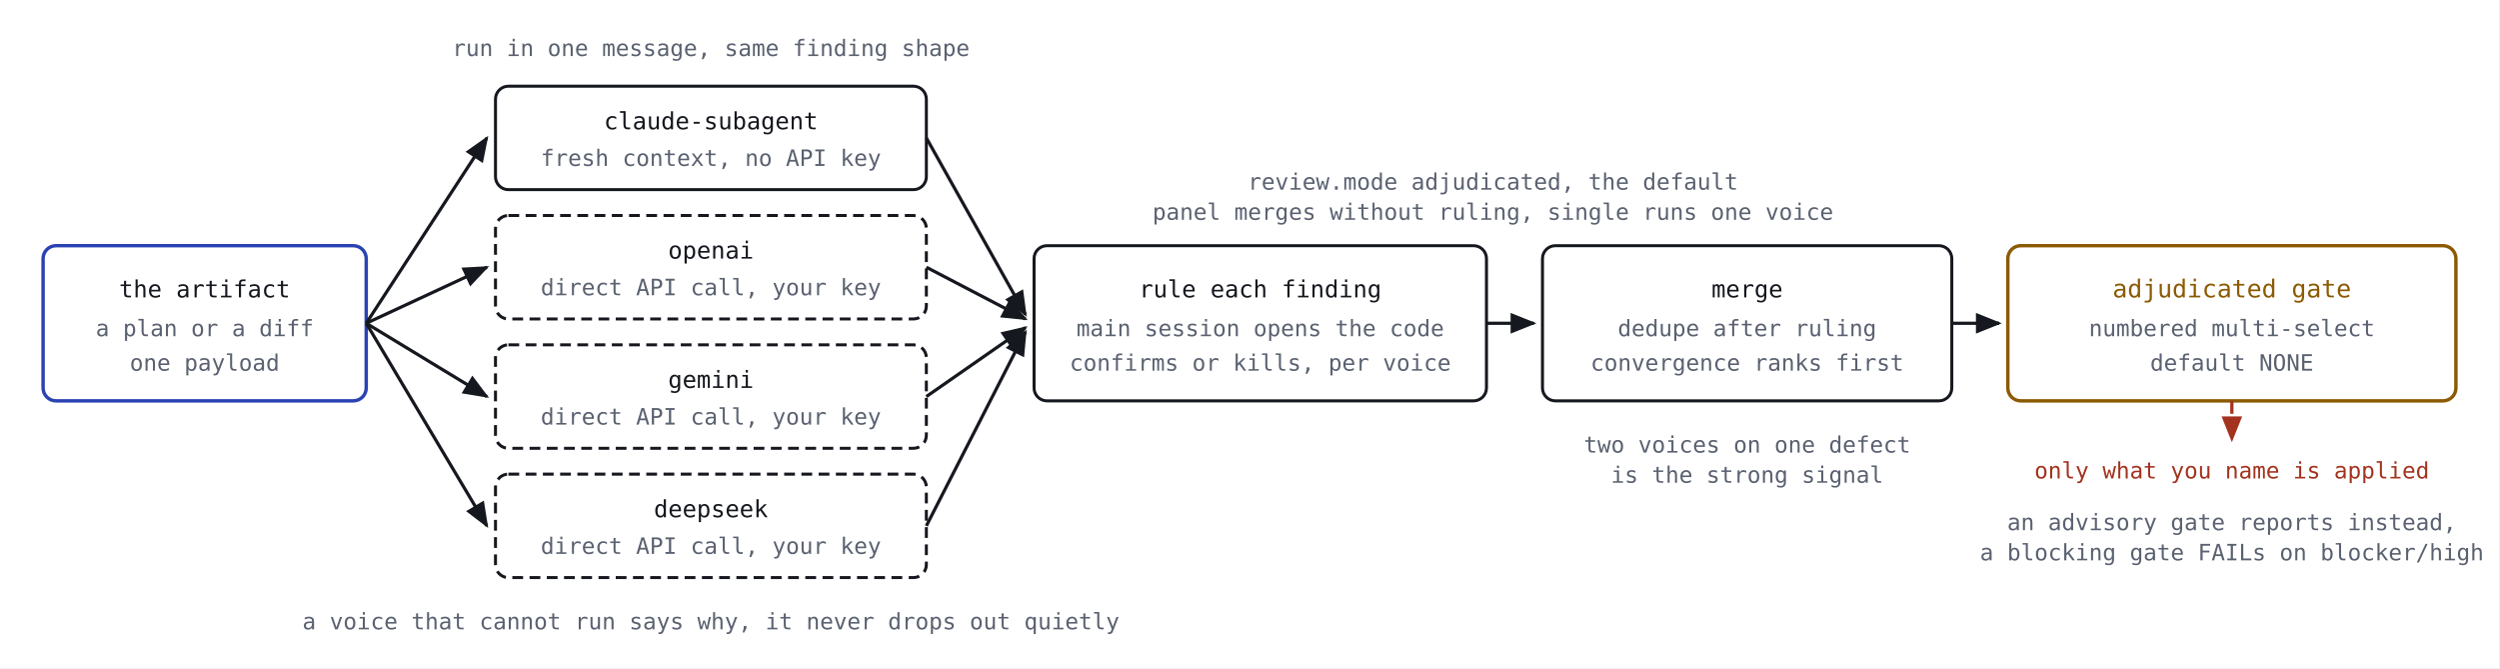
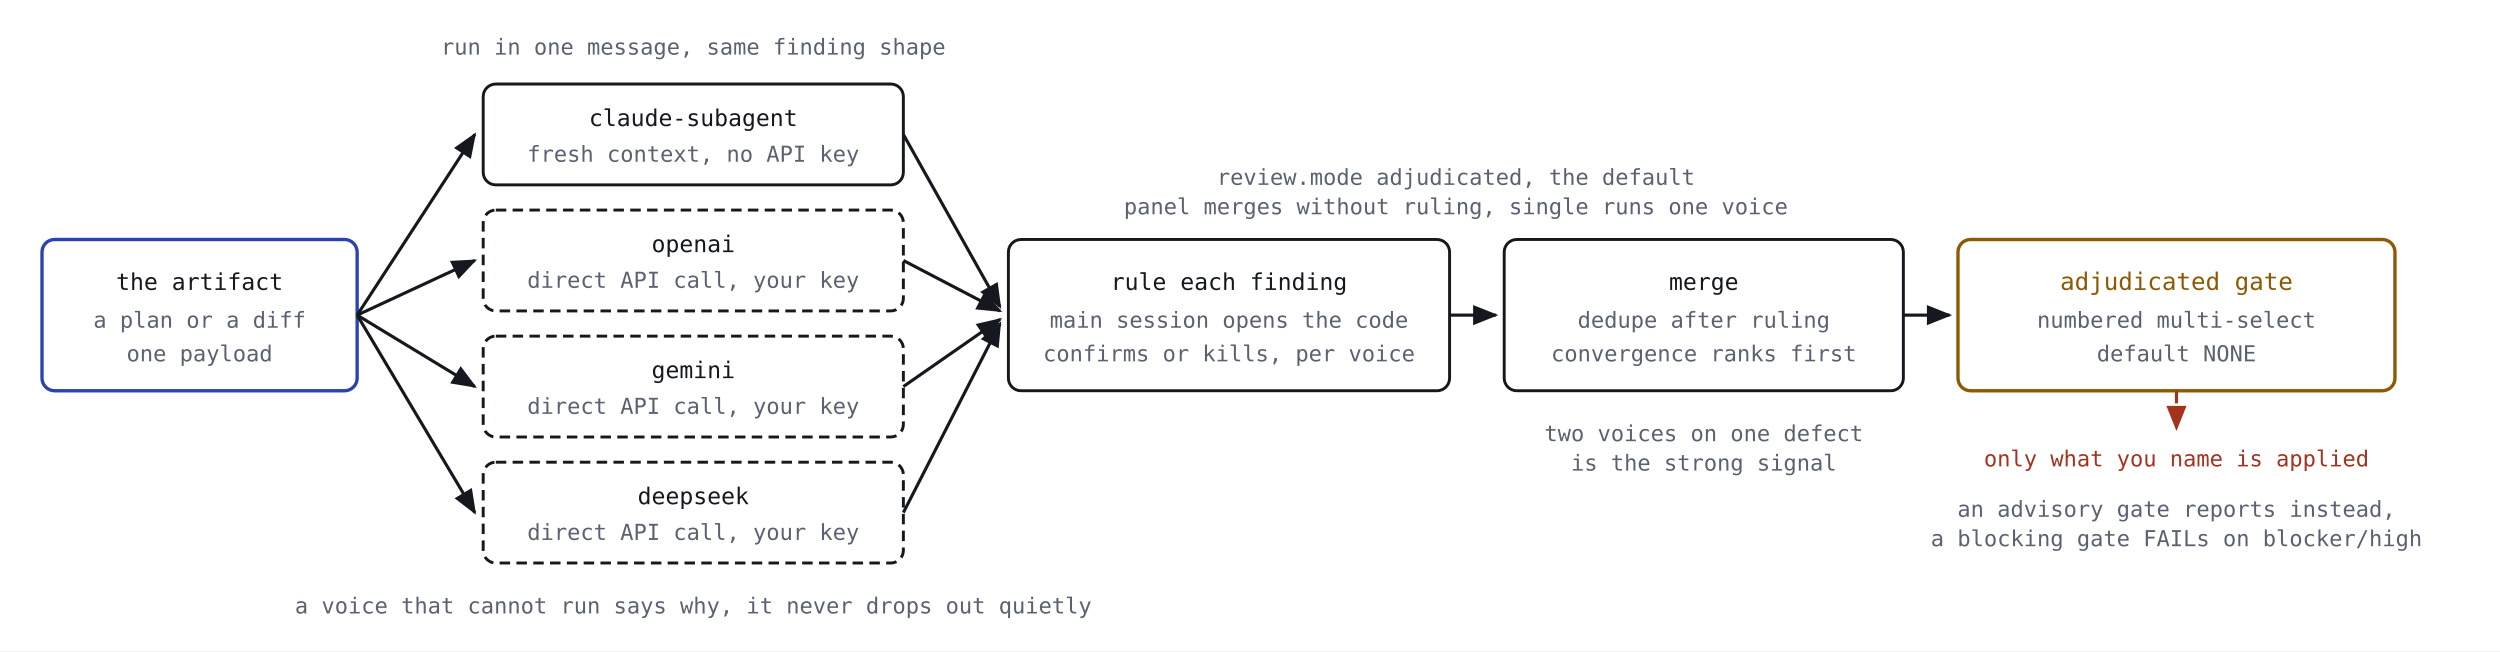
- <svg xmlns="http://www.w3.org/2000/svg" viewBox="0 0 1160 310" width="1160" height="310" role="img" aria-label="The review panel: one plan or diff goes to every reviewer in one message, a fresh-context Claude subagent plus any of OpenAI, Gemini and DeepSeek that review.reviewers names and that has a model and a key, each returning the same finding shape. Under review.mode adjudicated, the default, the main session rules on each finding against the cited code and merges the survivors with convergence ranked first; an adjudicated gate then hands you a numbered multi-select whose default is none.">
+ <svg xmlns="http://www.w3.org/2000/svg" viewBox="0 0 1190 310" width="1190" height="310" role="img" aria-label="The review panel: one plan or diff goes to every reviewer in one message, a fresh-context Claude subagent plus any of OpenAI, Gemini and DeepSeek that review.reviewers names and that has a model and a key, each returning the same finding shape. Under review.mode adjudicated, the default, the main session rules on each finding against the cited code and merges the survivors with convergence ranked first; an adjudicated gate then hands you a numbered multi-select whose default is none.">
  <style>
    svg        { color: #15181E; background: #FFFFFF;
                 font-family: ui-monospace, "JetBrains Mono", SFMono-Regular, Menlo, Consolas, monospace; }
    .bg        { fill: #FFFFFF; }
    .box       { fill: #FFFFFF; stroke: currentColor; stroke-width: 1.4; }
    .box-opt   { fill: #FFFFFF; stroke: currentColor; stroke-width: 1.4; stroke-dasharray: 5 3; }
    .box-cmd   { fill: #FFFFFF; stroke: #2B43B2; stroke-width: 1.6; }
    .gate      { fill: none; stroke: #8B5A03; stroke-width: 1.6; }
    .edge      { fill: none; stroke: currentColor; stroke-width: 1.5; }
    .edge-alt  { fill: none; stroke: #A3331F; stroke-width: 1.5; stroke-dasharray: 6 4; }
    .lbl-sm    { font-size: 11px; fill: currentColor; }
    .lbl-mut   { font-size: 10.5px; fill: #5A6170; }
    .lbl-alt   { font-size: 10.5px; fill: #A3331F; }
    .lbl-gate  { font-size: 11.5px; fill: #8B5A03; }
    .head      { fill: currentColor; }
    .head-alt  { fill: #A3331F; }
    @media (prefers-color-scheme: dark) {
      svg        { color: #E2E6EC; background: #151920; }
      .bg        { fill: #151920; }
      .box       { fill: #151920; }
      .box-opt   { fill: #151920; }
      .box-cmd   { fill: #151920; stroke: #8698F6; }
      .gate      { stroke: #e2a64d; }
      .edge-alt  { stroke: #e2705c; }
      .lbl-mut   { fill: #929BAA; }
      .lbl-alt   { fill: #e2705c; }
      .lbl-gate  { fill: #e2a64d; }
      .head-alt  { fill: #e2705c; }
    }
  </style>
  <defs>
    <marker id="ah" viewBox="0 0 10 8" refX="9" refY="4" markerWidth="8" markerHeight="7" orient="auto-start-reverse">
      <polygon class="head" points="0,0 10,4 0,8" />
    </marker>
    <marker id="ah-alt" viewBox="0 0 10 8" refX="9" refY="4" markerWidth="8" markerHeight="7" orient="auto-start-reverse">
      <polygon class="head-alt" points="0,0 10,4 0,8" />
    </marker>
  </defs>
-   <rect class="bg" x="0" y="0" width="1160" height="310" />
+   <rect class="bg" x="0" y="0" width="1190" height="310" />
  <rect class="box-cmd" x="20" y="114" width="150" height="72" rx="6" />
  <text class="lbl-sm" x="95" y="138" text-anchor="middle">the artifact</text>
  <text class="lbl-mut" x="95" y="156" text-anchor="middle">a plan or a diff</text>
  <text class="lbl-mut" x="95" y="172" text-anchor="middle">one payload</text>
  <text class="lbl-mut" x="330" y="26" text-anchor="middle">run in one message, same finding shape</text>
  <rect class="box" x="230" y="40" width="200" height="48" rx="6" />
  <text class="lbl-sm" x="330" y="60" text-anchor="middle">claude-subagent</text>
  <text class="lbl-mut" x="330" y="77" text-anchor="middle">fresh context, no API key</text>
  <rect class="box-opt" x="230" y="100" width="200" height="48" rx="6" />
  <text class="lbl-sm" x="330" y="120" text-anchor="middle">openai</text>
  <text class="lbl-mut" x="330" y="137" text-anchor="middle">direct API call, your key</text>
  <rect class="box-opt" x="230" y="160" width="200" height="48" rx="6" />
  <text class="lbl-sm" x="330" y="180" text-anchor="middle">gemini</text>
  <text class="lbl-mut" x="330" y="197" text-anchor="middle">direct API call, your key</text>
  <rect class="box-opt" x="230" y="220" width="200" height="48" rx="6" />
  <text class="lbl-sm" x="330" y="240" text-anchor="middle">deepseek</text>
  <text class="lbl-mut" x="330" y="257" text-anchor="middle">direct API call, your key</text>
  <text class="lbl-mut" x="330" y="292" text-anchor="middle">a voice that cannot run says why, it never drops out quietly</text>
  <line class="edge" x1="170" y1="150" x2="226" y2="64" marker-end="url(#ah)" />
  <line class="edge" x1="170" y1="150" x2="226" y2="124" marker-end="url(#ah)" />
  <line class="edge" x1="170" y1="150" x2="226" y2="184" marker-end="url(#ah)" />
  <line class="edge" x1="170" y1="150" x2="226" y2="244" marker-end="url(#ah)" />
  <line class="edge" x1="430" y1="64" x2="476" y2="146" marker-end="url(#ah)" />
  <line class="edge" x1="430" y1="124" x2="476" y2="148" marker-end="url(#ah)" />
  <line class="edge" x1="430" y1="184" x2="476" y2="152" marker-end="url(#ah)" />
  <line class="edge" x1="430" y1="244" x2="476" y2="154" marker-end="url(#ah)" />
  <text class="lbl-mut" x="693" y="88" text-anchor="middle">review.mode adjudicated, the default</text>
  <text class="lbl-mut" x="693" y="102" text-anchor="middle">panel merges without ruling, single runs one voice</text>
  <rect class="box" x="480" y="114" width="210" height="72" rx="6" />
  <text class="lbl-sm" x="585" y="138" text-anchor="middle">rule each finding</text>
  <text class="lbl-mut" x="585" y="156" text-anchor="middle">main session opens the code</text>
  <text class="lbl-mut" x="585" y="172" text-anchor="middle">confirms or kills, per voice</text>
  <rect class="box" x="716" y="114" width="190" height="72" rx="6" />
  <text class="lbl-sm" x="811" y="138" text-anchor="middle">merge</text>
  <text class="lbl-mut" x="811" y="156" text-anchor="middle">dedupe after ruling</text>
  <text class="lbl-mut" x="811" y="172" text-anchor="middle">convergence ranks first</text>
  <rect class="gate" x="932" y="114" width="208" height="72" rx="6" />
  <text class="lbl-gate" x="1036" y="138" text-anchor="middle">adjudicated gate</text>
  <text class="lbl-mut" x="1036" y="156" text-anchor="middle">numbered multi-select</text>
  <text class="lbl-mut" x="1036" y="172" text-anchor="middle">default NONE</text>
  <line class="edge" x1="690" y1="150" x2="712" y2="150" marker-end="url(#ah)" />
  <line class="edge" x1="906" y1="150" x2="928" y2="150" marker-end="url(#ah)" />
  <text class="lbl-mut" x="811" y="210" text-anchor="middle">two voices on one defect</text>
  <text class="lbl-mut" x="811" y="224" text-anchor="middle">is the strong signal</text>
  <line class="edge-alt" x1="1036" y1="186" x2="1036" y2="204" marker-end="url(#ah-alt)" />
  <text class="lbl-alt" x="1036" y="222" text-anchor="middle">only what you name is applied</text>
  <text class="lbl-mut" x="1036" y="246" text-anchor="middle">an advisory gate reports instead,</text>
  <text class="lbl-mut" x="1036" y="260" text-anchor="middle">a blocking gate FAILs on blocker/high</text>
</svg>
